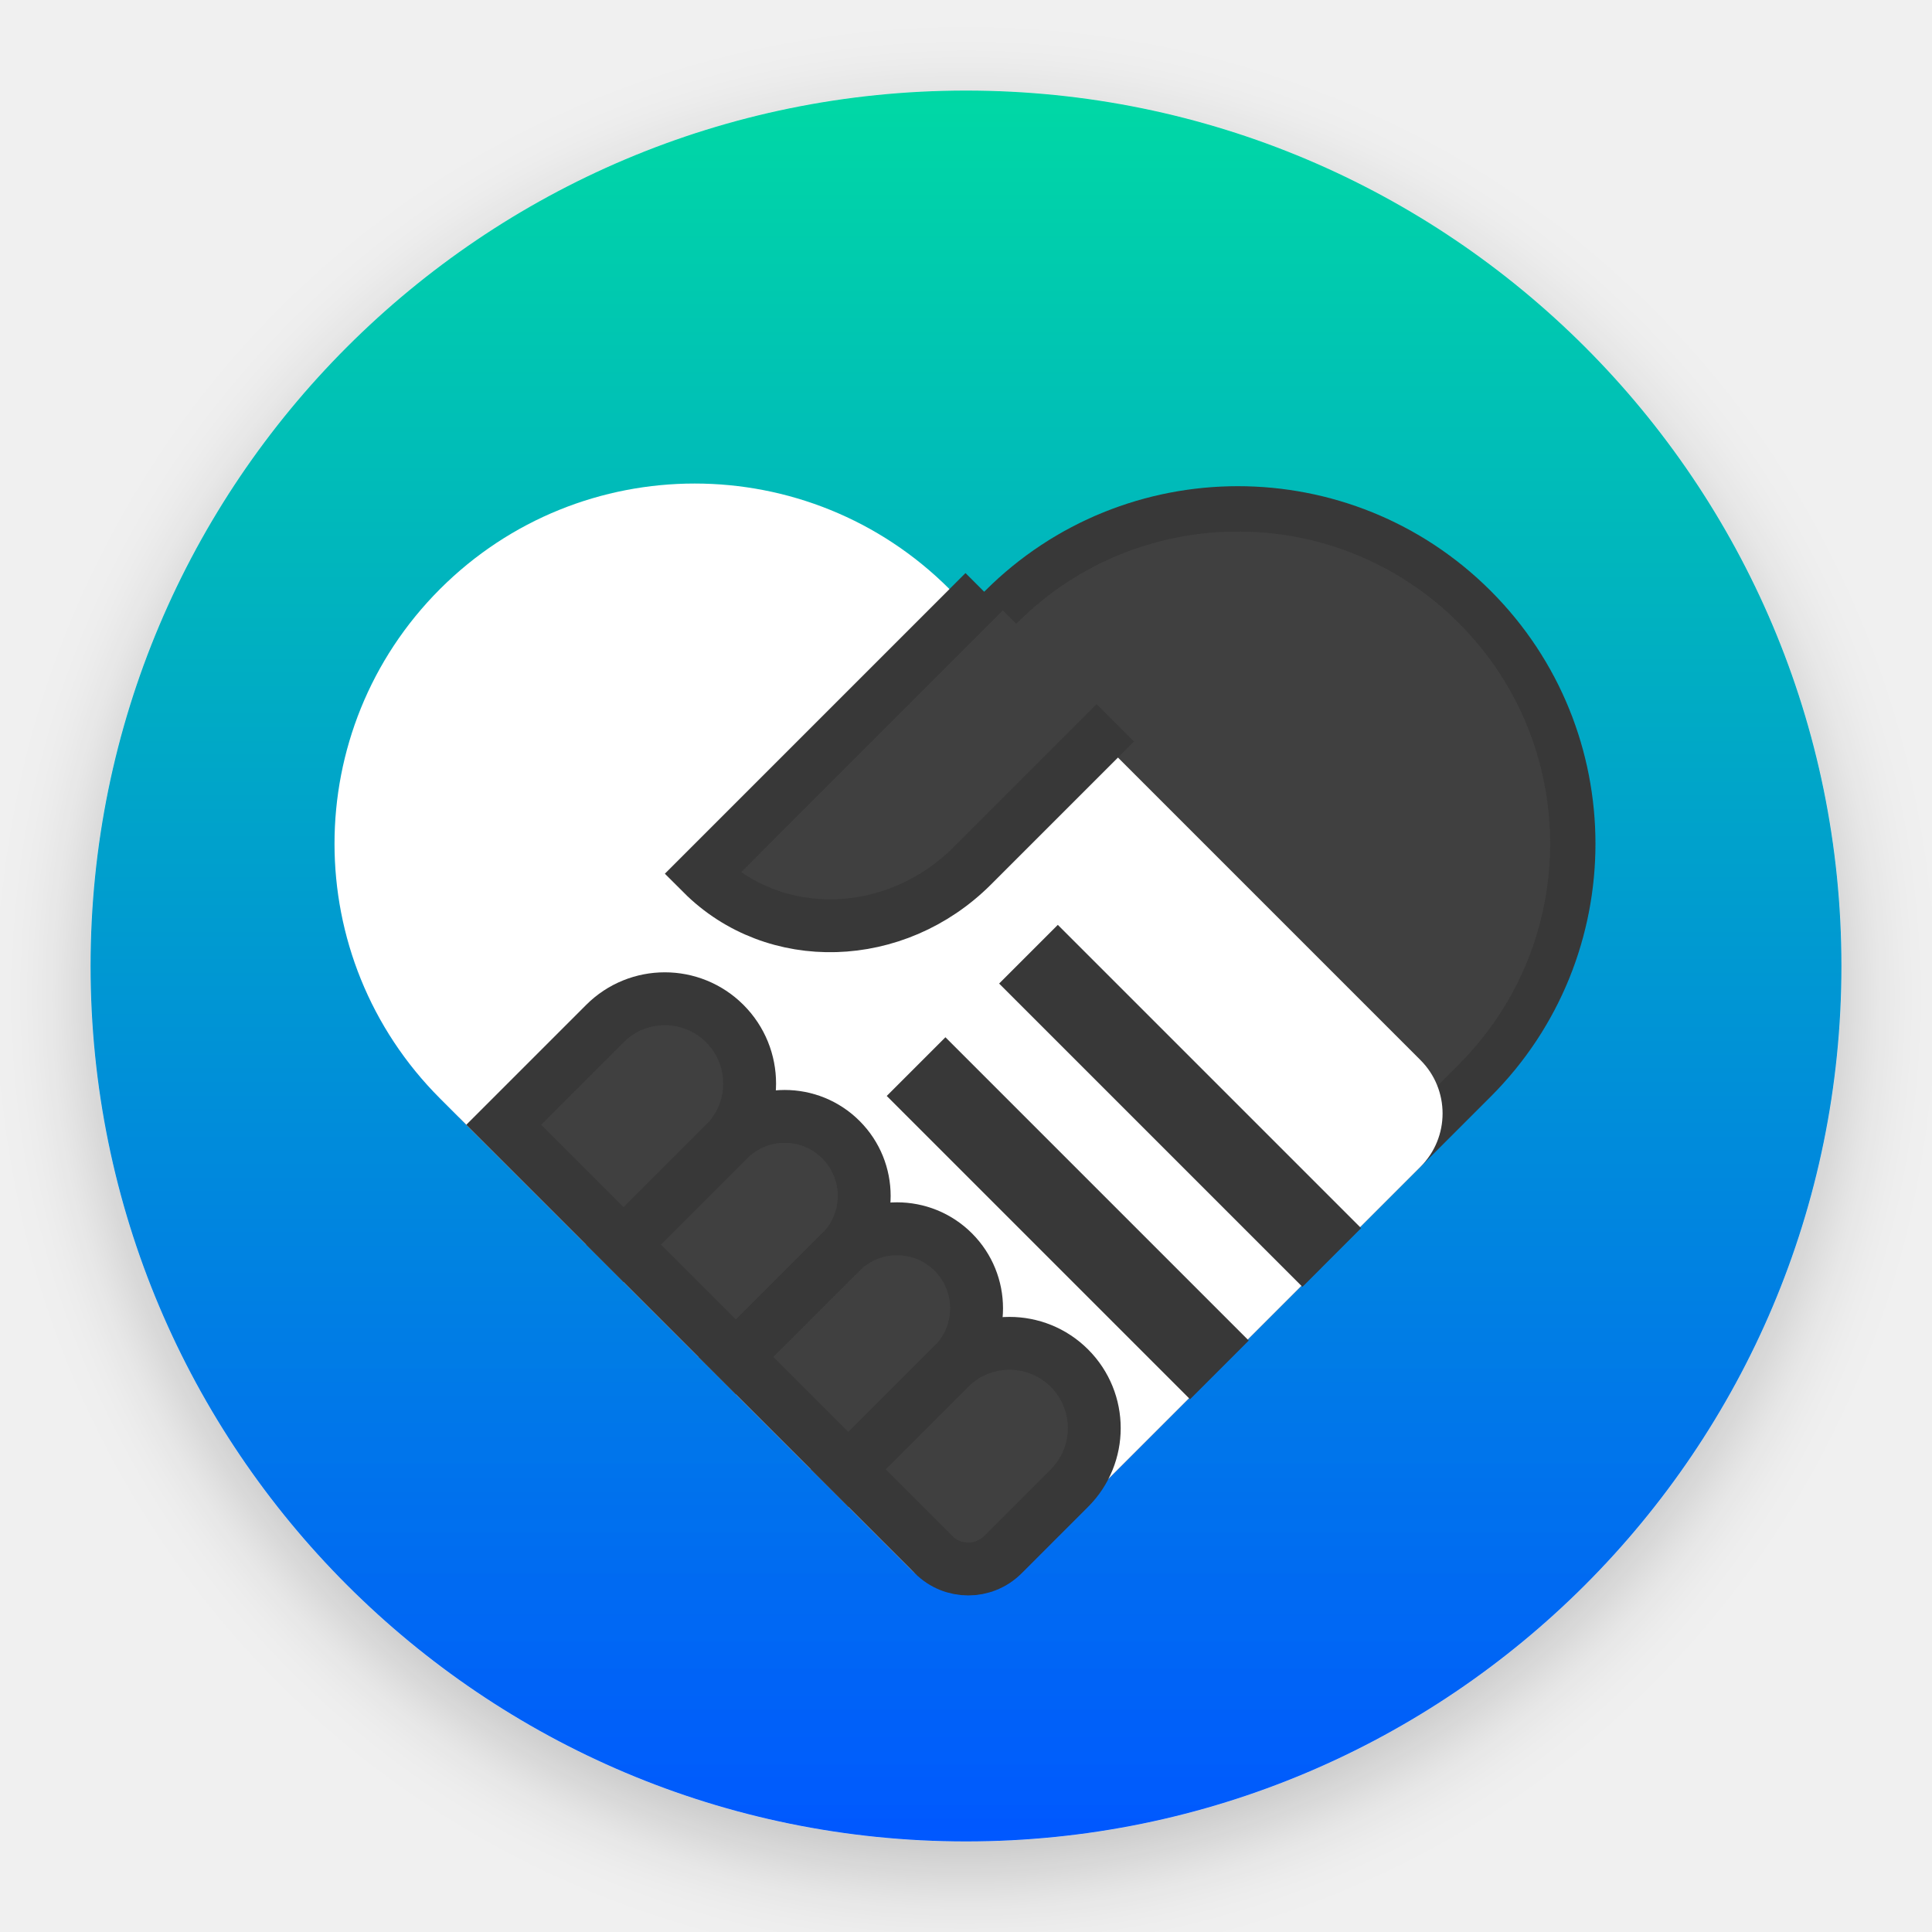
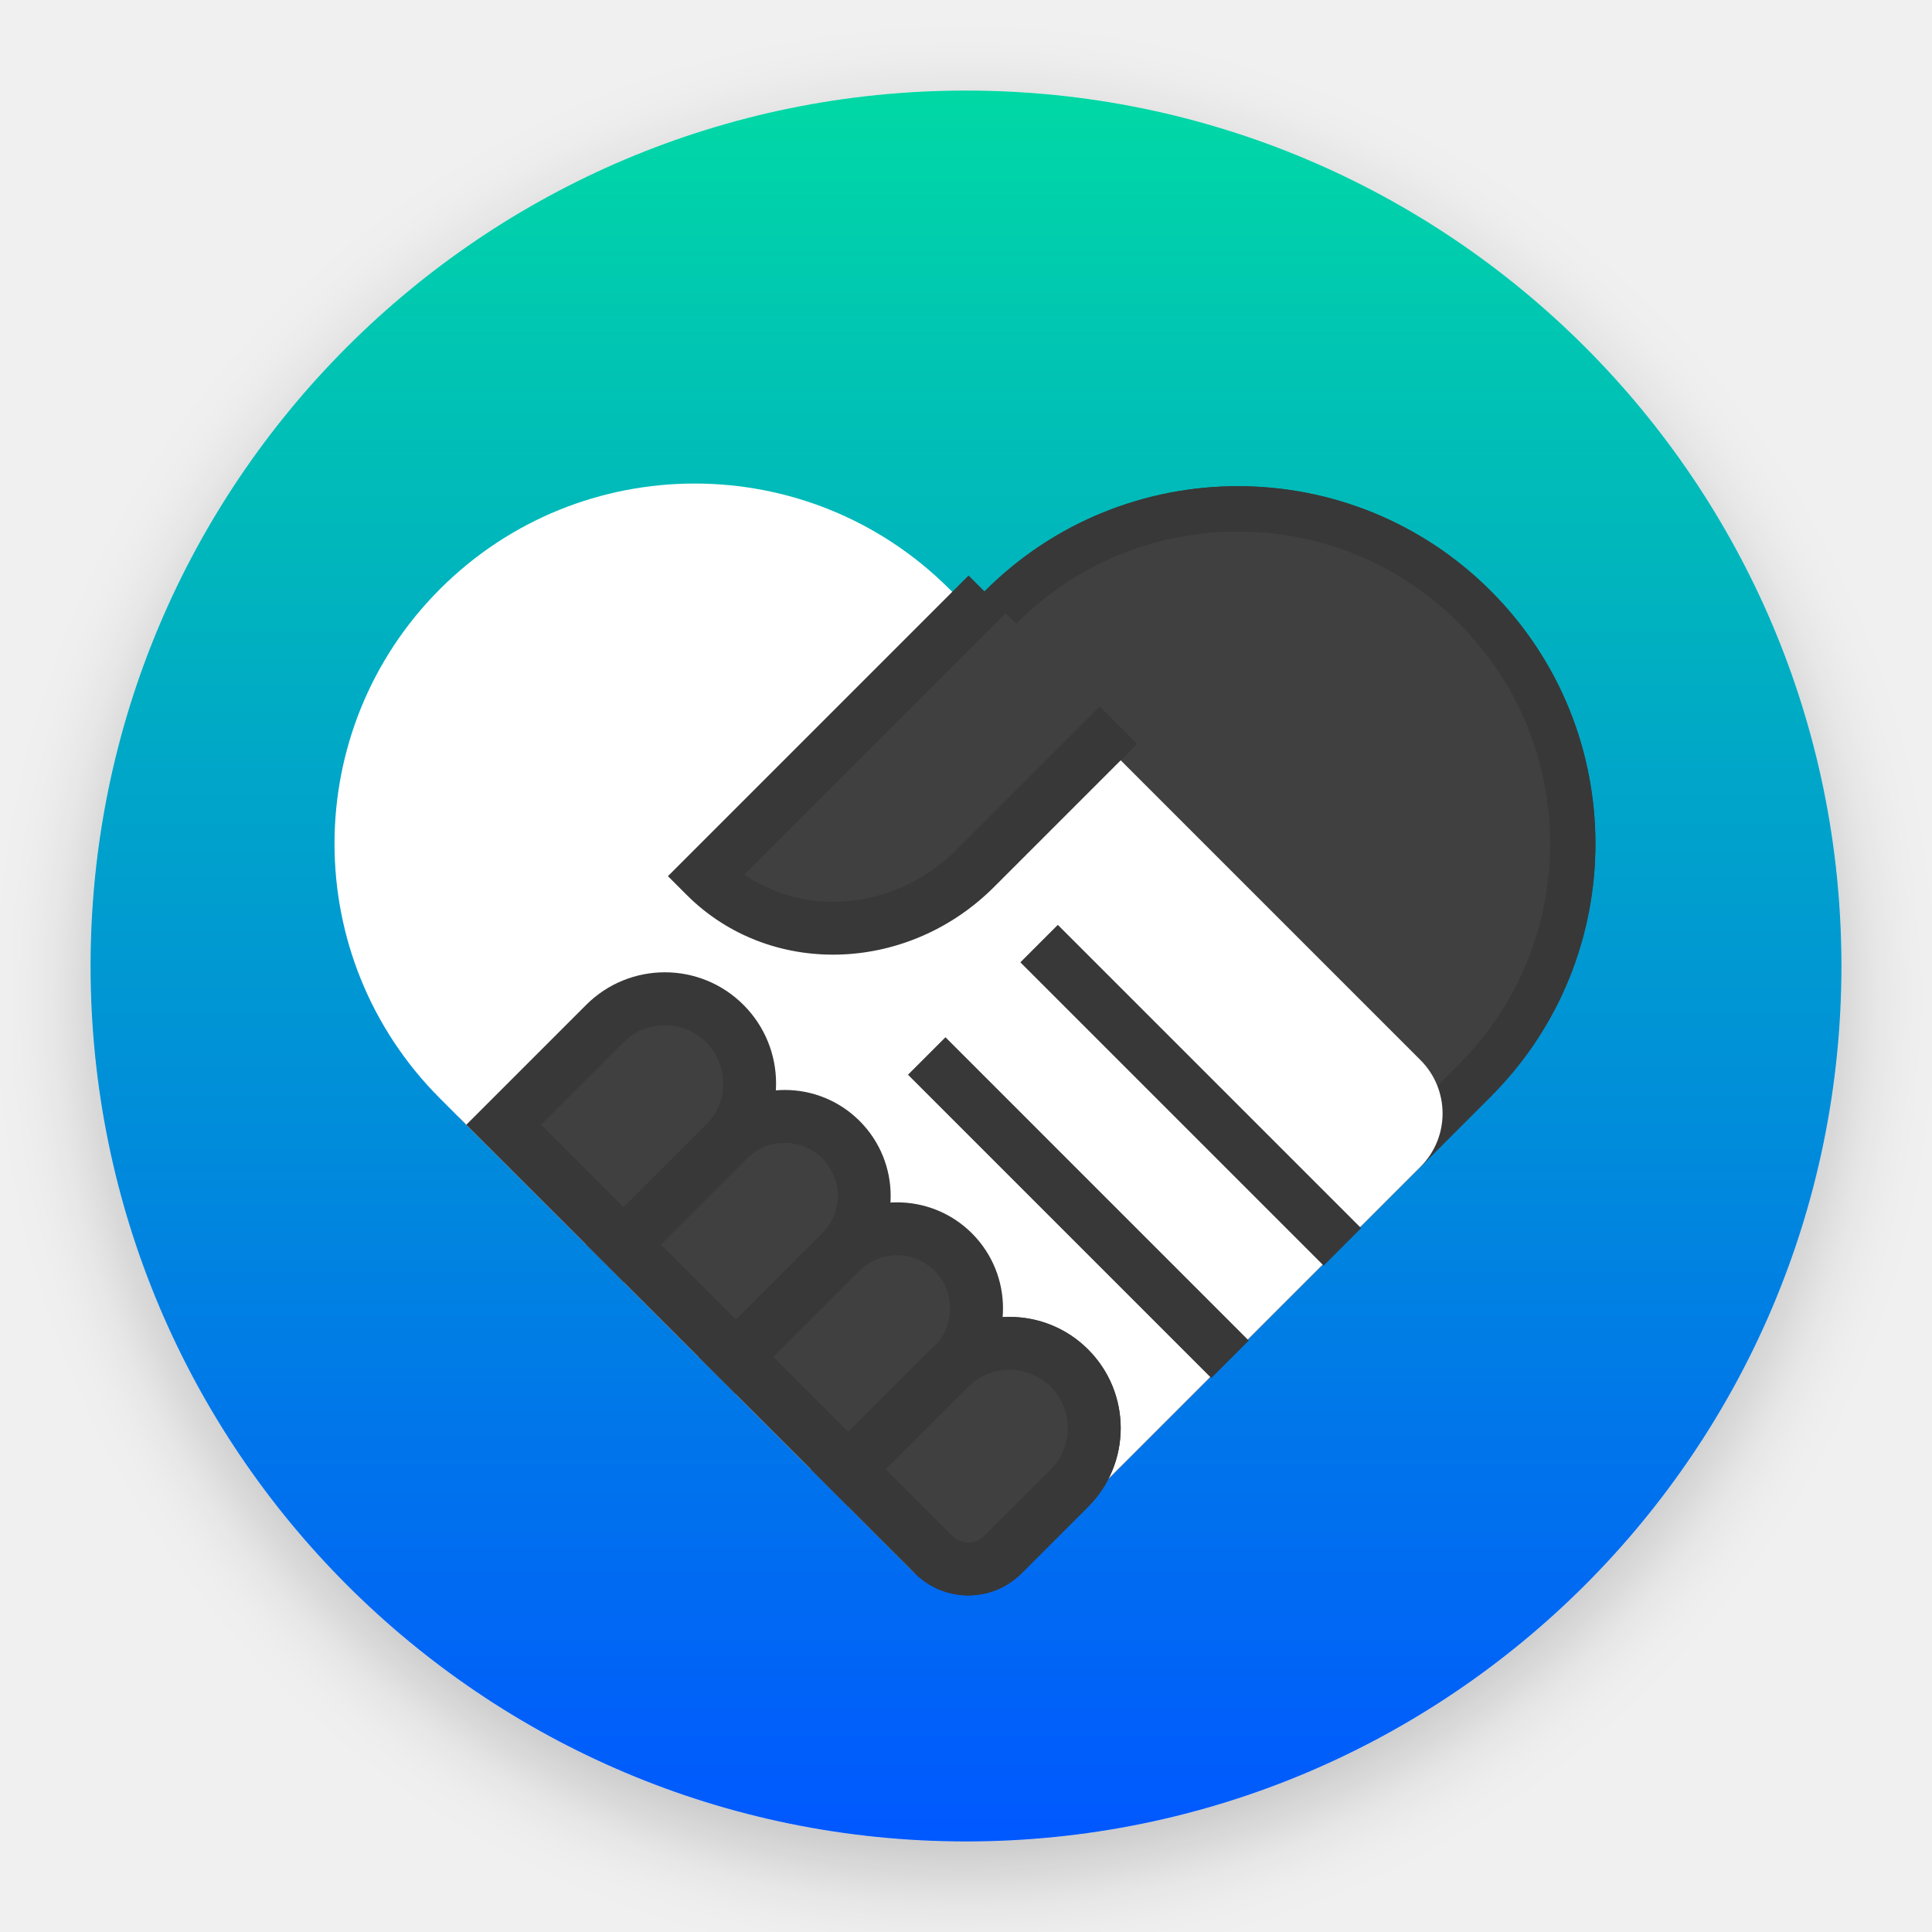
<svg xmlns="http://www.w3.org/2000/svg" width="64" height="64" viewBox="0 0 64 64">
  <defs>
    <filter id="dde-introduction-a" width="127.6%" height="127.6%" x="-13.8%" y="-13.8%" filterUnits="objectBoundingBox">
      <feOffset dy="1" in="SourceAlpha" result="shadowOffsetOuter1" />
      <feGaussianBlur in="shadowOffsetOuter1" result="shadowBlurOuter1" stdDeviation="1.5" />
-       <feComposite in="shadowBlurOuter1" in2="SourceAlpha" operator="out" result="shadowBlurOuter1" />
      <feColorMatrix in="shadowBlurOuter1" result="shadowMatrixOuter1" values="0 0 0 0 0   0 0 0 0 0   0 0 0 0 0  0 0 0 0.2 0" />
      <feMerge>
        <feMergeNode in="shadowMatrixOuter1" />
        <feMergeNode in="SourceGraphic" />
      </feMerge>
    </filter>
    <linearGradient id="dde-introduction-b" x1="42.153%" x2="42.153%" y1="0%" y2="100%">
      <stop offset="0%" stop-color="#00D8A5" />
      <stop offset="100%" stop-color="#0058FF" />
    </linearGradient>
  </defs>
  <g fill="none" fill-rule="evenodd" filter="url(#dde-introduction-a)" transform="translate(3 3)">
    <circle cx="29" cy="29" r="29" fill="url(#dde-introduction-b)" />
-     <g transform="translate(3 8)">
-       <path fill="#404040" stroke="#373737" stroke-width="1.5" d="M19.382,38.979 L39.822,38.979 C40.789,38.979 41.572,38.196 41.572,37.229 L41.572,15.074 C41.572,8.947 36.605,3.979 30.477,3.979 C24.35,3.979 19.382,8.947 19.382,15.074 L19.382,38.979 Z" transform="rotate(45 30.477 21.48)" />
-       <path fill="#FFF" d="M15.164,9.485 L37.231,9.485 C38.612,9.485 39.731,10.604 39.731,11.985 L39.731,30.85 C39.731,32.231 38.612,33.35 37.231,33.35 L15.164,33.35 C8.574,33.35 3.231,28.008 3.231,21.417 C3.231,14.827 8.574,9.485 15.164,9.485 Z" transform="rotate(45 21.481 21.417)" />
-       <rect width="12.459" height="1" x="27.215" y="25.279" fill="#606060" stroke="#373737" stroke-width="1.75" transform="rotate(45 33.445 25.282)" />
-       <rect width="12.459" height="1" x="23.493" y="29.002" fill="#606060" stroke="#373737" stroke-width="1.75" transform="rotate(45 29.722 29.004)" />
-       <path fill="#404040" stroke="#373737" stroke-width="1.75" d="M12.531,29.351 L18.151,29.351 L18.151,24.611 C18.151,23.059 16.893,21.801 15.341,21.801 C13.789,21.801 12.531,23.059 12.531,24.611 L12.531,29.351 Z" transform="rotate(45 15.34 25.576)" />
-       <path fill="#404040" stroke="#373737" stroke-width="1.75" d="M16.553,33.198 L21.822,33.198 L21.822,28.282 C21.822,26.827 20.643,25.647 19.187,25.647 C17.732,25.647 16.553,26.827 16.553,28.282 L16.553,33.198 Z" transform="rotate(45 19.187 29.423)" />
-       <path fill="#404040" stroke="#373737" stroke-width="1.75" d="M20.275,36.92 L25.545,36.92 L25.545,32.005 C25.545,30.549 24.365,29.37 22.91,29.37 C21.455,29.37 20.275,30.549 20.275,32.005 L20.275,36.92 Z" transform="rotate(45 22.91 33.145)" />
-       <path fill="#404040" stroke="#373737" stroke-width="1.75" d="M23.947,40.767 L27.942,40.767 C28.839,40.767 29.567,40.039 29.567,39.142 L29.567,36.027 C29.567,34.475 28.309,33.216 26.757,33.216 C25.205,33.216 23.947,34.475 23.947,36.027 L23.947,40.767 Z" transform="rotate(45 26.757 36.992)" />
-       <path fill="#404040" stroke="#373737" stroke-width="1.75" d="M27.175,8.84 L27.175,15.537 C27.175,19.134 24.425,22.049 21.033,22.049 L21.033,8.84 L21.033,8.84" transform="rotate(45 24.104 15.444)" />
+     <g transform="translate(3.139 8.075)">
+       <path fill="#404040" d="M30.338,3.154 C36.88,3.154 42.183,8.458 42.183,14.999 L42.183,37.154 C42.183,38.535 41.064,39.654 39.683,39.654 L18.493,39.654 L18.493,39.654 L18.493,14.999 C18.493,8.458 23.797,3.154 30.338,3.154 Z" transform="rotate(45 30.338 21.404)" />
+       <path fill="#373737" fill-rule="nonzero" d="M30.338,3.154 C36.88,3.154 42.183,8.458 42.183,14.999 L42.183,37.154 C42.183,38.535 41.064,39.654 39.683,39.654 L18.493,39.654 L18.493,14.999 C18.493,8.458 23.797,3.154 30.338,3.154 Z M30.338,4.654 C24.719,4.654 20.146,9.135 19.997,14.719 L19.993,14.999 L19.993,38.154 L39.683,38.154 C40.196,38.154 40.619,37.768 40.677,37.271 L40.683,37.154 L40.683,14.999 C40.683,9.286 36.052,4.654 30.338,4.654 Z" transform="rotate(45 30.338 21.404)" />
+       <path fill="#FFF" d="M15.025,9.41 L37.092,9.41 C38.473,9.41 39.592,10.529 39.592,11.91 L39.592,30.775 C39.592,32.156 38.473,33.275 37.092,33.275 L15.025,33.275 C8.435,33.275 3.092,27.933 3.092,21.342 C3.092,14.752 8.435,9.41 15.025,9.41 Z" transform="rotate(45 21.342 21.342)" />
+       <rect width="14.209" height="1.755" x="26.201" y="24.329" fill="#373737" transform="rotate(45 33.306 25.207)" />
+       <rect width="14.209" height="1.755" x="22.479" y="28.052" fill="#373737" transform="rotate(45 29.583 28.93)" />
+       <path fill="#404040" stroke="#373737" stroke-width="1.75" d="M15.202,21.726 C15.978,21.726 16.681,22.04 17.189,22.549 C17.698,23.057 18.012,23.76 18.012,24.536 L18.012,24.536 L18.012,29.276 L12.392,29.276 L12.392,24.536 C12.392,23.76 12.707,23.057 13.215,22.549 C13.724,22.04 14.426,21.726 15.202,21.726 Z" transform="rotate(45 15.202 25.501)" />
+       <path fill="#404040" stroke="#373737" stroke-width="1.75" d="M19.049,25.572 C19.776,25.572 20.435,25.867 20.912,26.344 C21.388,26.821 21.683,27.479 21.683,28.207 L21.683,28.207 L21.683,33.123 L16.414,33.123 L16.414,28.207 C16.414,27.479 16.709,26.821 17.186,26.344 C17.662,25.867 18.321,25.572 19.049,25.572 Z" transform="rotate(45 19.049 29.348)" />
+       <path fill="#404040" stroke="#373737" stroke-width="1.75" d="M22.771,29.295 C23.499,29.295 24.157,29.59 24.634,30.067 C25.111,30.543 25.406,31.202 25.406,31.929 L25.406,31.929 L25.406,36.845 L20.137,36.845 L20.137,31.929 C20.137,31.202 20.431,30.543 20.908,30.067 C21.385,29.59 22.044,29.295 22.771,29.295 Z" transform="rotate(45 22.771 33.07)" />
+       <path fill="#404040" d="M26.618,32.266 C28.653,32.266 30.303,33.916 30.303,35.952 L30.303,39.067 C30.303,40.448 29.184,41.567 27.803,41.567 L22.933,41.567 L22.933,41.567 L22.933,35.952 C22.933,33.916 24.583,32.266 26.618,32.266 Z" transform="rotate(45 26.618 36.917)" />
+       <path fill="#373737" fill-rule="nonzero" d="M26.618,32.266 C28.653,32.266 30.303,33.916 30.303,35.952 L30.303,39.067 C30.303,40.448 29.184,41.567 27.803,41.567 L22.933,41.567 L22.933,35.952 C22.933,33.916 24.583,32.266 26.618,32.266 Z M26.618,34.016 C25.6,34.016 24.766,34.802 24.688,35.8 L24.683,35.952 L24.682,39.816 L27.803,39.817 C28.183,39.817 28.496,39.535 28.546,39.169 L28.553,39.067 L28.553,35.952 C28.553,34.883 27.686,34.016 26.618,34.016 Z" transform="rotate(45 26.618 36.917)" />
+       <path fill="#404040" d="M27.036,8.765 L27.036,15.462 C27.036,19.059 24.286,21.974 20.894,21.974 L20.894,8.765 L20.894,8.765" transform="rotate(45 23.965 15.37)" />
+       <path fill="#373737" fill-rule="nonzero" d="M21.561,8.717 L21.561,20.973 L21.719,20.943 C24.059,20.444 25.851,18.283 25.949,15.643 L25.953,15.415 L25.953,8.717 L27.703,8.717 L27.703,15.415 C27.703,19.4 24.7,22.666 20.923,22.798 L20.686,22.802 L19.811,22.802 L19.811,8.717 L21.561,8.717 Z" transform="rotate(45 23.757 15.76)" />
    </g>
  </g>
</svg>
